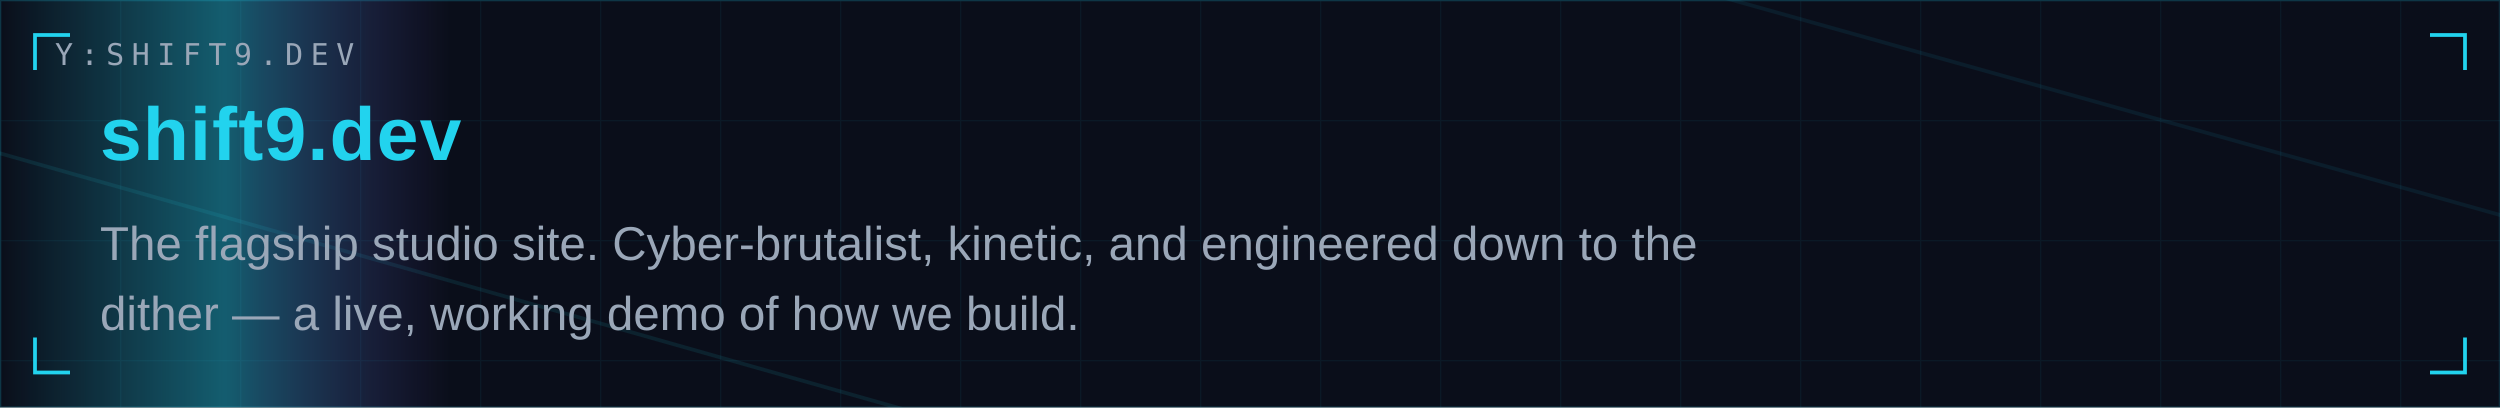
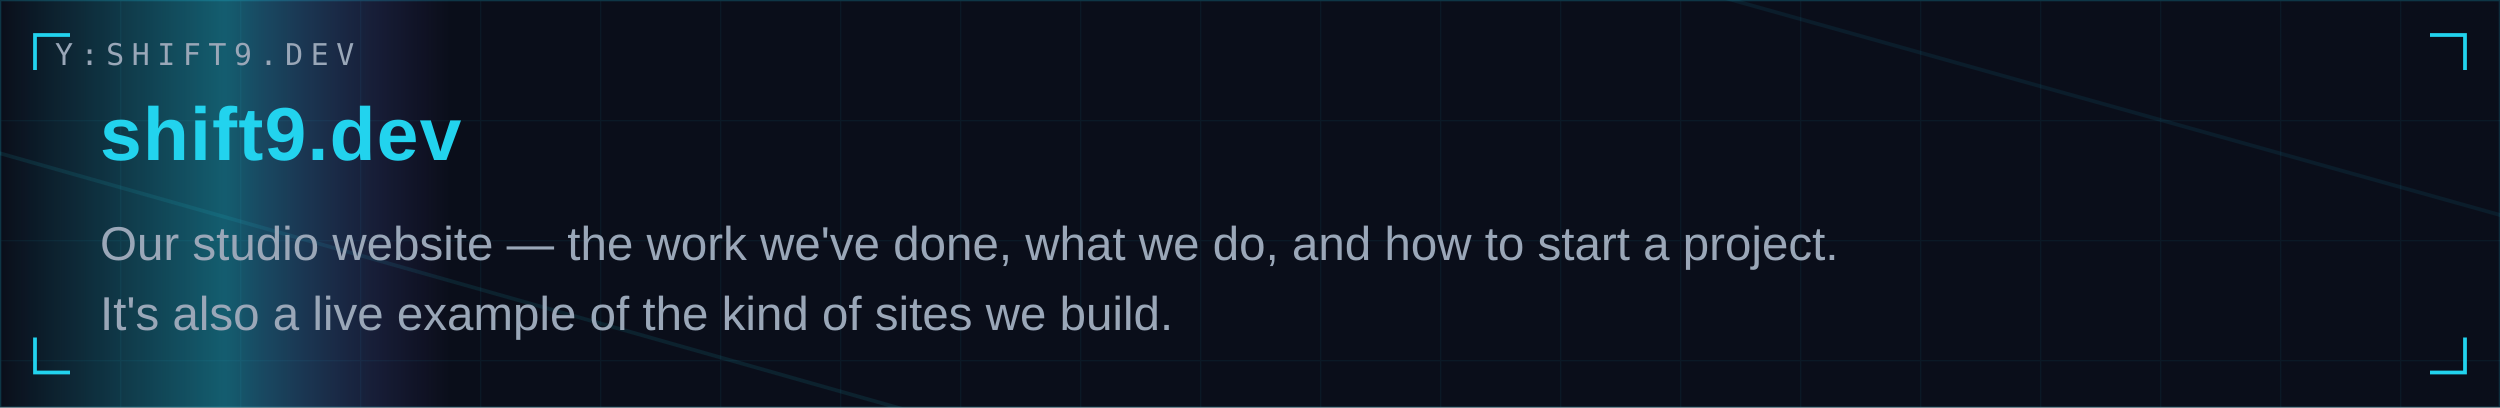
<svg xmlns="http://www.w3.org/2000/svg" viewBox="0 0 1000 163" width="100%" role="img">
  <defs>
    <linearGradient id="ray" x1="0" y1="0" x2="1" y2="0">
      <stop offset="0" stop-color="#22d3ee" stop-opacity="0" />
      <stop offset="0.5" stop-color="#22d3ee" stop-opacity="0.8" />
      <stop offset="1" stop-color="#8b5cf6" stop-opacity="0" />
    </linearGradient>
    <pattern id="grid" width="48" height="48" patternUnits="userSpaceOnUse">
      <path d="M48 0H0V48" fill="none" stroke="#22d3ee" stroke-opacity="0.06" stroke-width="1" />
    </pattern>
    <clipPath id="bounds">
      <rect width="1000" height="163" />
    </clipPath>
    <style>
      @keyframes drift { from{transform:translateX(-40%)} to{transform:translateX(140%)} }
      @keyframes glow  { 0%,100%{opacity:.35} 50%{opacity:.7} }
      .scan { animation: drift 7s linear infinite; }
      .tick { animation: glow 3.4s ease-in-out infinite; }
      @media (prefers-reduced-motion: reduce){ .scan{animation:none;opacity:.3} .tick{animation:none} }
    </style>
  </defs>
  <g clip-path="url(#bounds)">
    <rect width="1000" height="163" fill="#0a0e1a" />
    <rect width="1000" height="163" fill="url(#grid)" />
    <line x1="-100" y1="33" x2="500" y2="203" stroke="#22d3ee" stroke-opacity="0.10" stroke-width="1.5" />
    <line x1="550" y1="-40" x2="1100" y2="114" stroke="#22d3ee" stroke-opacity="0.08" stroke-width="1.5" />
    <rect class="scan" x="0" y="0" width="180" height="163" fill="url(#ray)" opacity="0.5" />
    <rect x="0" y="0" width="1000" height="163" fill="none" stroke="#22d3ee" stroke-opacity="0.16" />
    <g stroke="#22d3ee" stroke-width="1.5" fill="none" class="tick">
      <path d="M14 28V14H28" />
      <path d="M972 14H986V28" />
      <path d="M14 135V149H28" />
      <path d="M986 135V149H972" />
    </g>
    <text x="22" y="26" fill="#9aa7b8" font-family="'SFMono-Regular',ui-monospace,Menlo,Consolas,monospace" font-size="12" letter-spacing="3">Y:SHIFT9.DEV</text>
  </g>
  <text x="40" y="64" fill="#22d3ee" font-family="'Arial Black','Helvetica Neue',Arial,sans-serif" font-size="30" font-weight="800" letter-spacing="0.5" text-anchor="start">shift9.dev</text>
-   <text x="40" y="104" fill="#9aa7b8" font-family="'Arial Black','Helvetica Neue',Arial,sans-serif" font-size="19" font-weight="400" letter-spacing="0" text-anchor="start">The flagship studio site. Cyber-brutalist, kinetic, and engineered down to the</text>
-   <text x="40" y="132" fill="#9aa7b8" font-family="'Arial Black','Helvetica Neue',Arial,sans-serif" font-size="19" font-weight="400" letter-spacing="0" text-anchor="start">dither — a live, working demo of how we build.</text>
+   <text x="40" y="104" fill="#9aa7b8" font-family="'Arial Black','Helvetica Neue',Arial,sans-serif" font-size="19" font-weight="400" letter-spacing="0" text-anchor="start">Our studio website — the work we've done, what we do, and how to start a project.</text>
+   <text x="40" y="132" fill="#9aa7b8" font-family="'Arial Black','Helvetica Neue',Arial,sans-serif" font-size="19" font-weight="400" letter-spacing="0" text-anchor="start">It's also a live example of the kind of sites we build.</text>
</svg>
